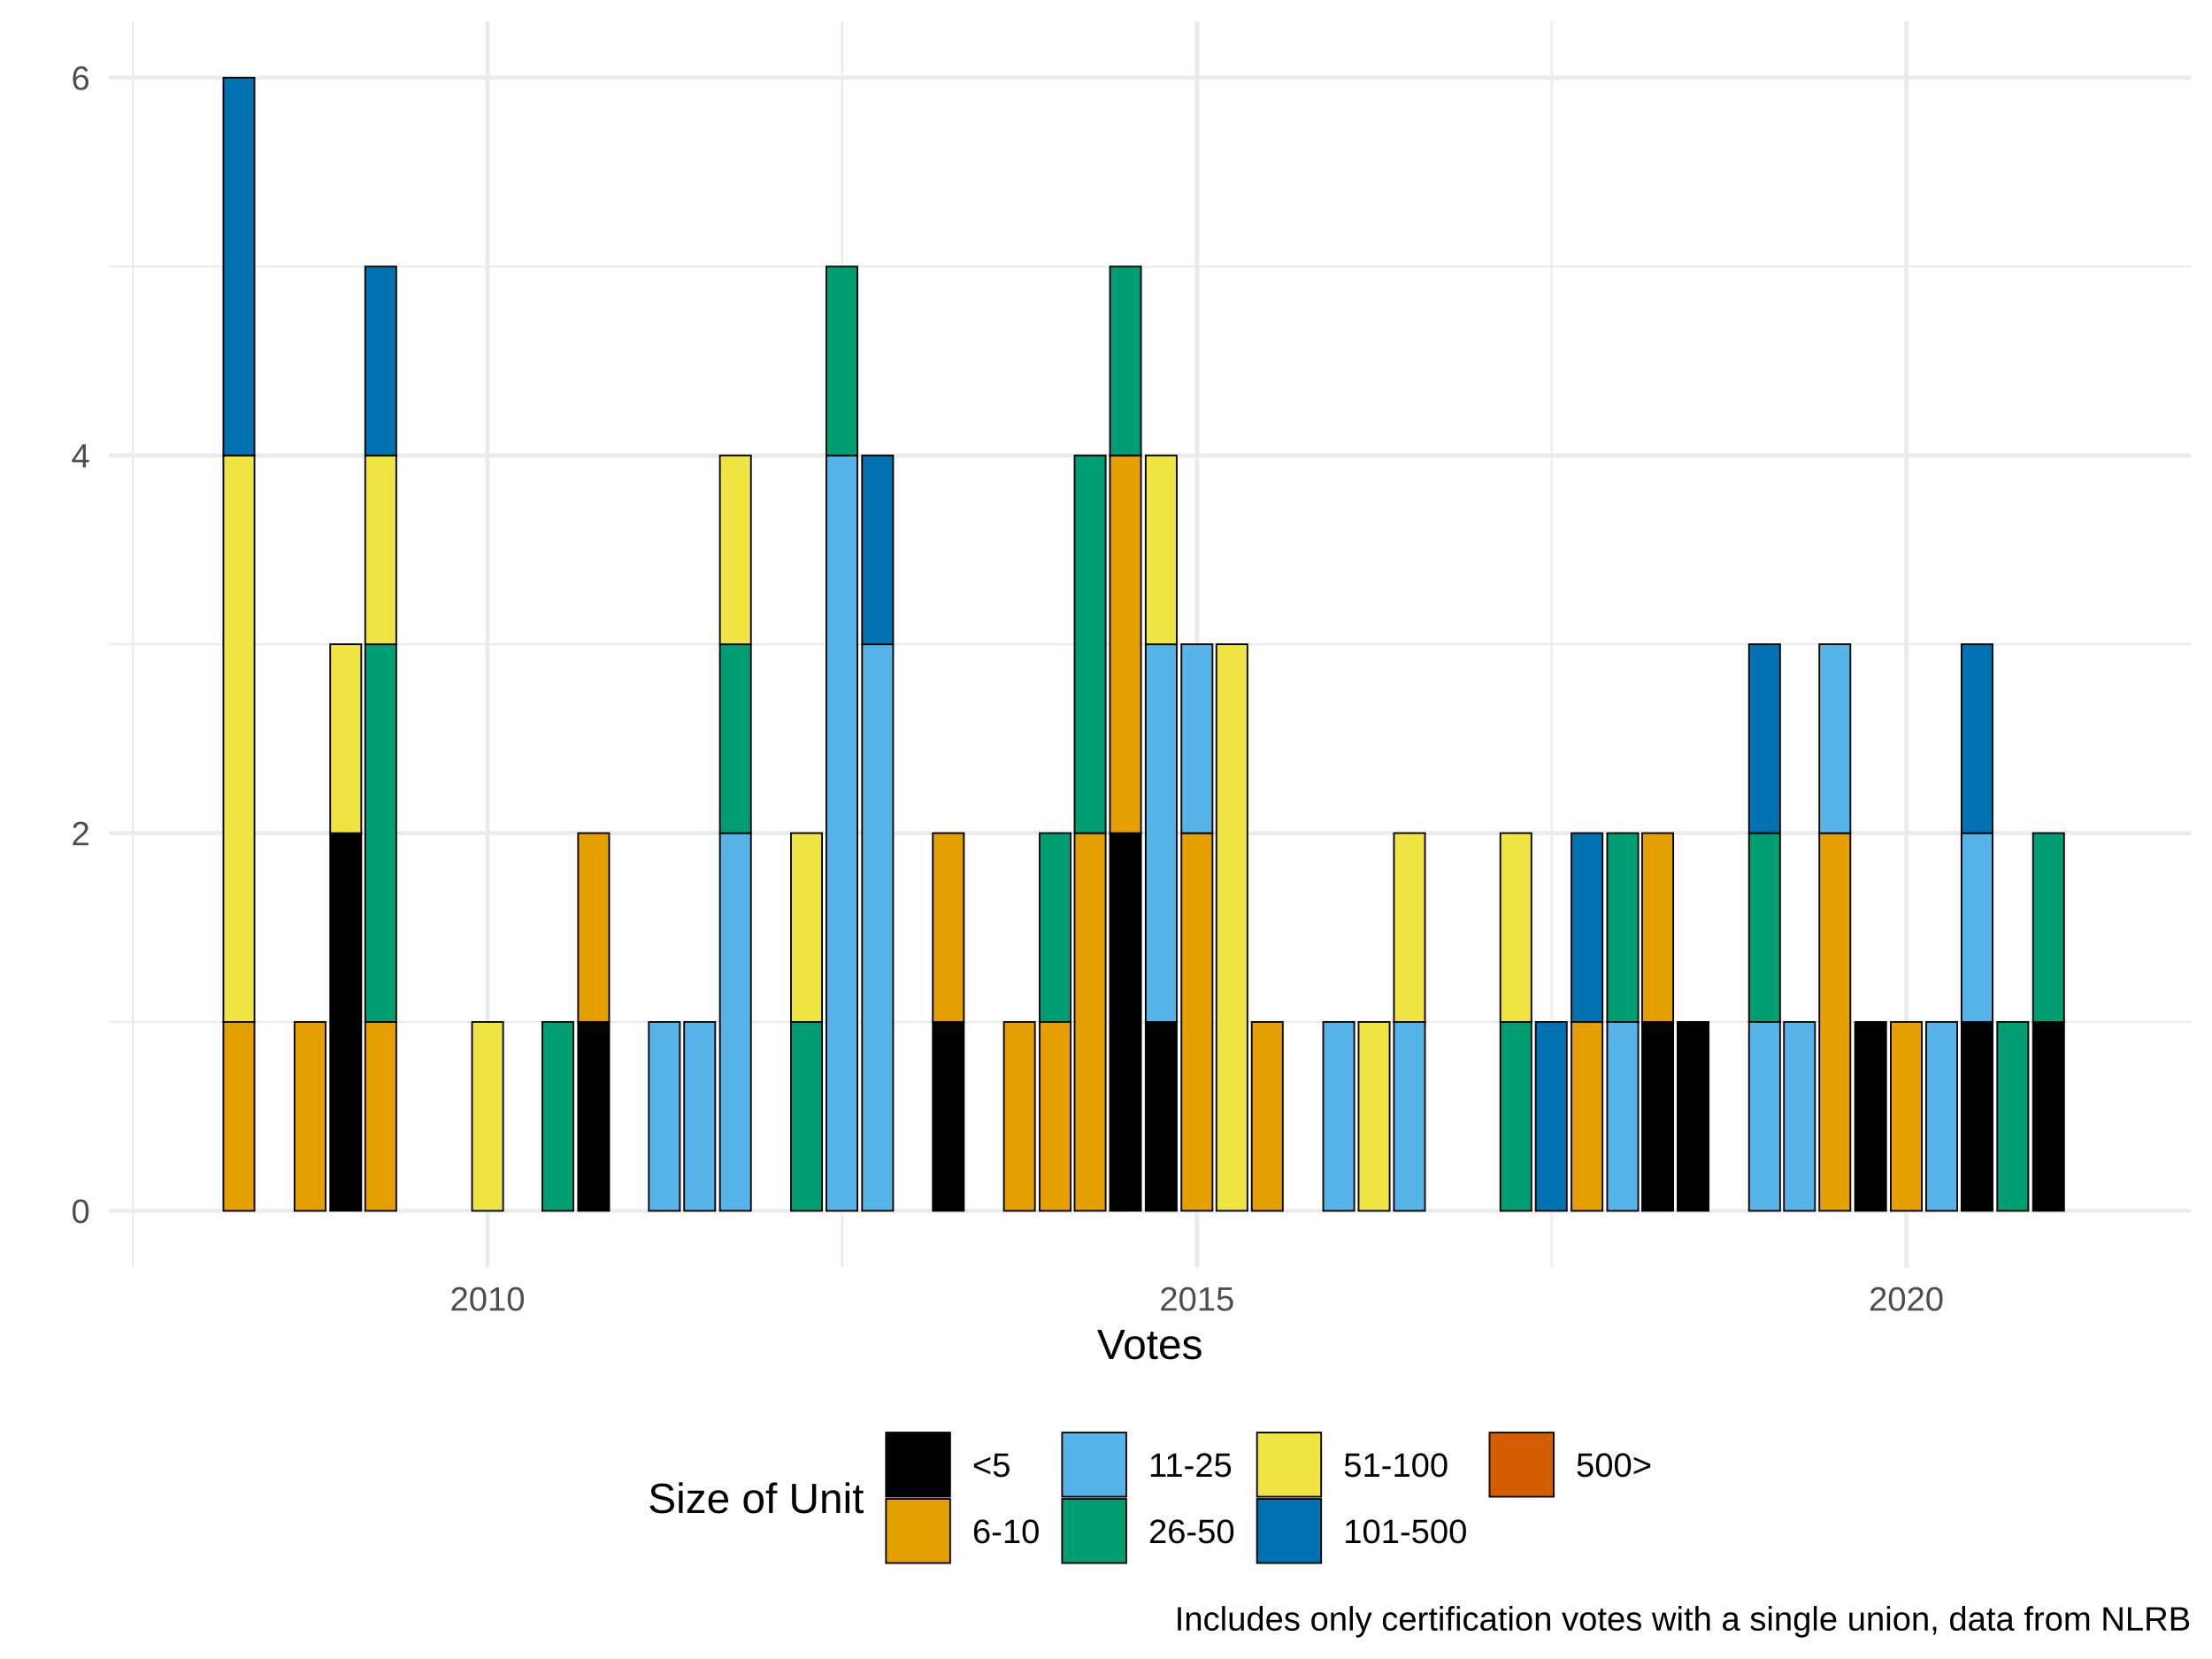
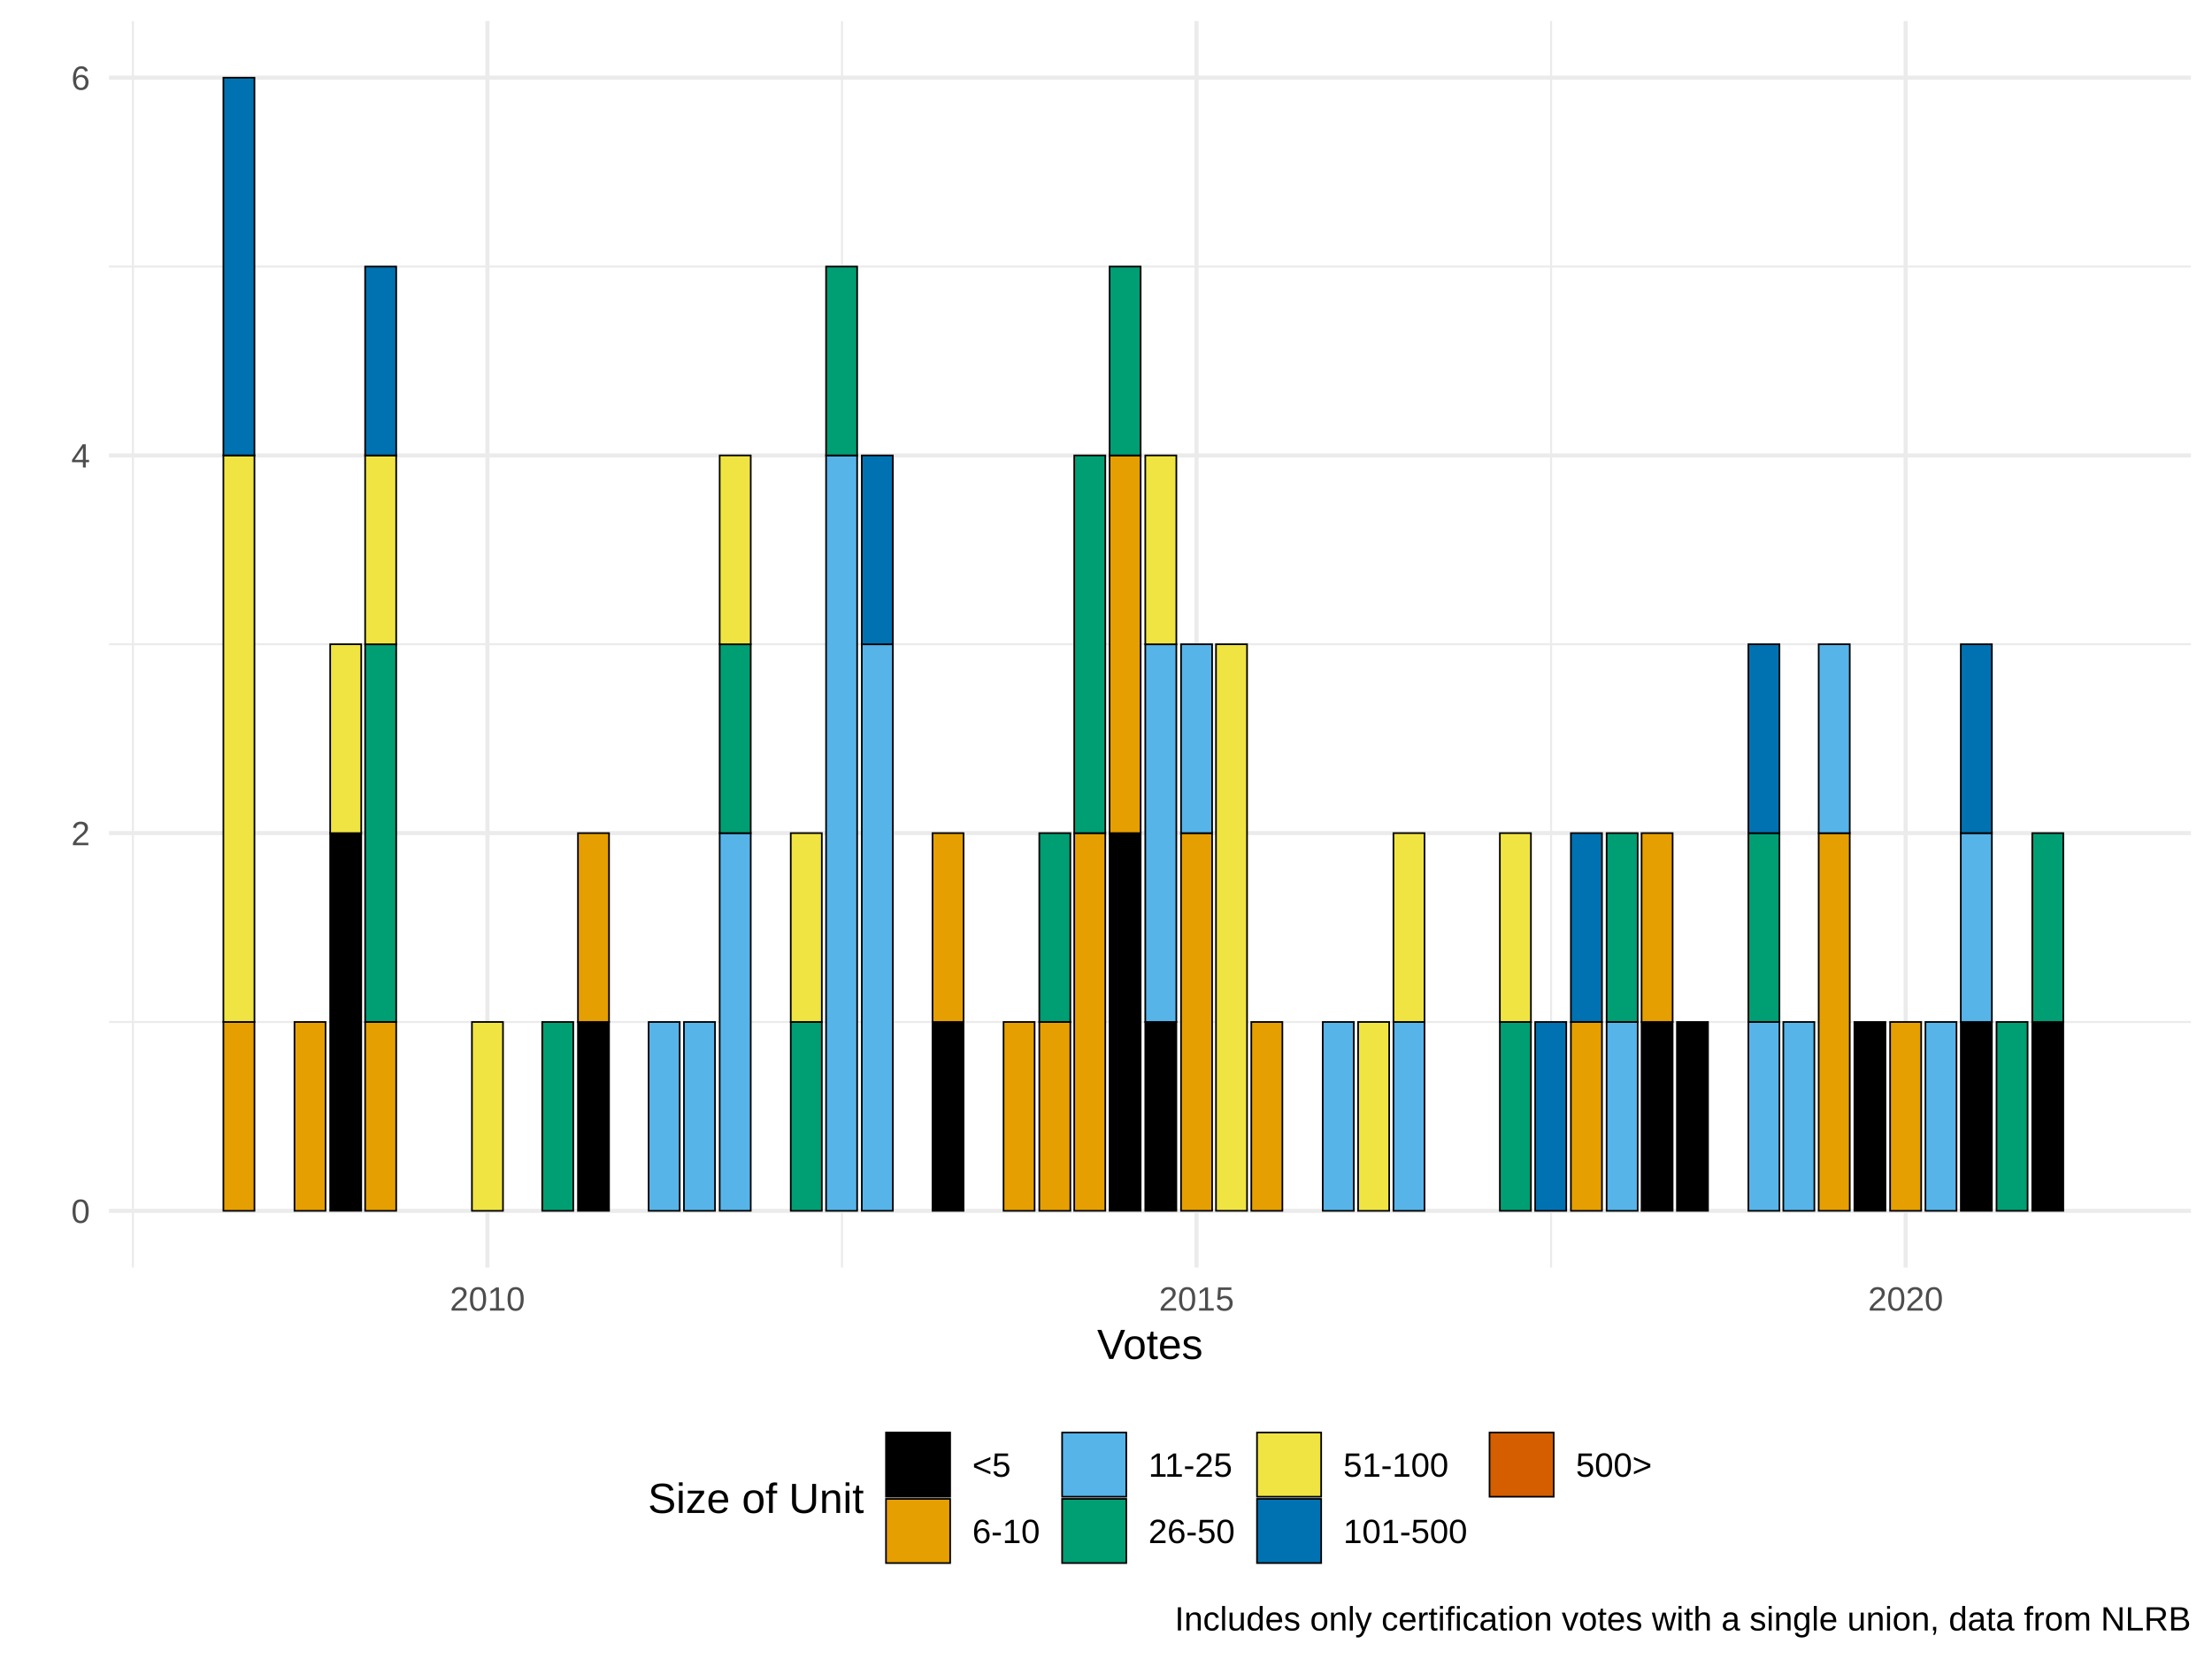
<svg xmlns="http://www.w3.org/2000/svg" class="svglite" width="576.00pt" height="432.00pt" viewBox="0 0 576.00 432.00">
  <defs>
    <style type="text/css">
    .svglite line, .svglite polyline, .svglite polygon, .svglite path, .svglite rect, .svglite circle {
      fill: none;
      stroke: #000000;
      stroke-linecap: round;
      stroke-linejoin: round;
      stroke-miterlimit: 10.00;
    }
  </style>
  </defs>
  <rect width="100%" height="100%" style="stroke: none; fill: #FFFFFF;" />
  <defs>
    <clipPath id="cpMC4wMHw1NzYuMDB8MC4wMHw0MzIuMDA=">
      <rect x="0.00" y="0.00" width="576.00" height="432.00" />
    </clipPath>
  </defs>
  <g clip-path="url(#cpMC4wMHw1NzYuMDB8MC4wMHw0MzIuMDA=)">
</g>
  <defs>
    <clipPath id="cpMjguMzd8NTcwLjUyfDUuNDh8MzMwLjA1">
      <rect x="28.37" y="5.48" width="542.15" height="324.57" />
    </clipPath>
  </defs>
  <g clip-path="url(#cpMjguMzd8NTcwLjUyfDUuNDh8MzMwLjA1)">
    <polyline points="28.37,266.12 570.52,266.12 " style="stroke-width: 0.53; stroke: #EBEBEB; stroke-linecap: butt;" />
    <polyline points="28.37,167.76 570.52,167.76 " style="stroke-width: 0.53; stroke: #EBEBEB; stroke-linecap: butt;" />
    <polyline points="28.37,69.41 570.52,69.41 " style="stroke-width: 0.53; stroke: #EBEBEB; stroke-linecap: butt;" />
-     <polyline points="34.60,330.05 34.60,5.48 " style="stroke-width: 0.53; stroke: #EBEBEB; stroke-linecap: butt;" />
-     <polyline points="219.33,330.05 219.33,5.48 " style="stroke-width: 0.53; stroke: #EBEBEB; stroke-linecap: butt;" />
-     <polyline points="404.05,330.05 404.05,5.48 " style="stroke-width: 0.53; stroke: #EBEBEB; stroke-linecap: butt;" />
+     <polyline points="34.61,330.05 34.61,5.48 " style="stroke-width: 0.53; stroke: #EBEBEB; stroke-linecap: butt;" />
+     <polyline points="219.26,330.05 219.26,5.48 " style="stroke-width: 0.53; stroke: #EBEBEB; stroke-linecap: butt;" />
+     <polyline points="403.90,330.05 403.90,5.48 " style="stroke-width: 0.53; stroke: #EBEBEB; stroke-linecap: butt;" />
    <polyline points="28.37,315.30 570.52,315.30 " style="stroke-width: 1.07; stroke: #EBEBEB; stroke-linecap: butt;" />
    <polyline points="28.37,216.94 570.52,216.94 " style="stroke-width: 1.07; stroke: #EBEBEB; stroke-linecap: butt;" />
    <polyline points="28.37,118.59 570.52,118.59 " style="stroke-width: 1.07; stroke: #EBEBEB; stroke-linecap: butt;" />
    <polyline points="28.37,20.23 570.52,20.23 " style="stroke-width: 1.07; stroke: #EBEBEB; stroke-linecap: butt;" />
-     <polyline points="126.96,330.05 126.96,5.48 " style="stroke-width: 1.07; stroke: #EBEBEB; stroke-linecap: butt;" />
-     <polyline points="311.69,330.05 311.69,5.48 " style="stroke-width: 1.07; stroke: #EBEBEB; stroke-linecap: butt;" />
-     <polyline points="496.41,330.05 496.41,5.48 " style="stroke-width: 1.07; stroke: #EBEBEB; stroke-linecap: butt;" />
-     <rect x="85.99" y="216.94" width="8.09" height="98.35" style="stroke-width: 0.43; stroke-linecap: square; stroke-linejoin: miter; fill: #000000;" />
-     <rect x="150.54" y="266.12" width="8.09" height="49.18" style="stroke-width: 0.43; stroke-linecap: square; stroke-linejoin: miter; fill: #000000;" />
-     <rect x="242.90" y="266.12" width="8.09" height="49.18" style="stroke-width: 0.43; stroke-linecap: square; stroke-linejoin: miter; fill: #000000;" />
-     <rect x="289.03" y="216.94" width="8.09" height="98.35" style="stroke-width: 0.43; stroke-linecap: square; stroke-linejoin: miter; fill: #000000;" />
-     <rect x="298.33" y="266.12" width="8.09" height="49.18" style="stroke-width: 0.43; stroke-linecap: square; stroke-linejoin: miter; fill: #000000;" />
-     <rect x="427.62" y="266.12" width="8.09" height="49.18" style="stroke-width: 0.43; stroke-linecap: square; stroke-linejoin: miter; fill: #000000;" />
-     <rect x="436.82" y="266.12" width="8.09" height="49.18" style="stroke-width: 0.43; stroke-linecap: square; stroke-linejoin: miter; fill: #000000;" />
-     <rect x="483.06" y="266.12" width="8.09" height="49.18" style="stroke-width: 0.43; stroke-linecap: square; stroke-linejoin: miter; fill: #000000;" />
-     <rect x="510.77" y="266.12" width="8.09" height="49.18" style="stroke-width: 0.43; stroke-linecap: square; stroke-linejoin: miter; fill: #000000;" />
-     <rect x="529.39" y="266.12" width="8.09" height="49.18" style="stroke-width: 0.43; stroke-linecap: square; stroke-linejoin: miter; fill: #000000;" />
+     <polyline points="126.93,330.05 126.93,5.48 " style="stroke-width: 1.07; stroke: #EBEBEB; stroke-linecap: butt;" />
+     <polyline points="311.58,330.05 311.58,5.48 " style="stroke-width: 1.07; stroke: #EBEBEB; stroke-linecap: butt;" />
+     <polyline points="496.23,330.05 496.23,5.48 " style="stroke-width: 1.07; stroke: #EBEBEB; stroke-linecap: butt;" />
+     <rect x="85.98" y="216.94" width="8.09" height="98.35" style="stroke-width: 0.43; stroke-linecap: square; stroke-linejoin: miter; fill: #000000;" />
+     <rect x="150.50" y="266.12" width="8.09" height="49.18" style="stroke-width: 0.43; stroke-linecap: square; stroke-linejoin: miter; fill: #000000;" />
+     <rect x="242.82" y="266.12" width="8.09" height="49.18" style="stroke-width: 0.43; stroke-linecap: square; stroke-linejoin: miter; fill: #000000;" />
+     <rect x="288.93" y="216.94" width="8.09" height="98.35" style="stroke-width: 0.43; stroke-linecap: square; stroke-linejoin: miter; fill: #000000;" />
+     <rect x="298.23" y="266.12" width="8.09" height="49.18" style="stroke-width: 0.43; stroke-linecap: square; stroke-linejoin: miter; fill: #000000;" />
+     <rect x="427.46" y="266.12" width="8.09" height="49.18" style="stroke-width: 0.43; stroke-linecap: square; stroke-linejoin: miter; fill: #000000;" />
+     <rect x="436.67" y="266.12" width="8.09" height="49.18" style="stroke-width: 0.43; stroke-linecap: square; stroke-linejoin: miter; fill: #000000;" />
+     <rect x="482.88" y="266.12" width="8.09" height="49.18" style="stroke-width: 0.43; stroke-linecap: square; stroke-linejoin: miter; fill: #000000;" />
+     <rect x="510.59" y="266.12" width="8.09" height="49.18" style="stroke-width: 0.43; stroke-linecap: square; stroke-linejoin: miter; fill: #000000;" />
+     <rect x="529.19" y="266.12" width="8.09" height="49.18" style="stroke-width: 0.43; stroke-linecap: square; stroke-linejoin: miter; fill: #000000;" />
    <rect x="58.17" y="266.12" width="8.09" height="49.18" style="stroke-width: 0.43; stroke-linecap: square; stroke-linejoin: miter; fill: #E69F00;" />
-     <rect x="76.69" y="266.12" width="8.09" height="49.18" style="stroke-width: 0.43; stroke-linecap: square; stroke-linejoin: miter; fill: #E69F00;" />
-     <rect x="95.10" y="266.12" width="8.09" height="49.18" style="stroke-width: 0.43; stroke-linecap: square; stroke-linejoin: miter; fill: #E69F00;" />
-     <rect x="150.54" y="216.94" width="8.09" height="49.18" style="stroke-width: 0.43; stroke-linecap: square; stroke-linejoin: miter; fill: #E69F00;" />
-     <rect x="242.90" y="216.94" width="8.09" height="49.18" style="stroke-width: 0.43; stroke-linecap: square; stroke-linejoin: miter; fill: #E69F00;" />
-     <rect x="261.41" y="266.12" width="8.09" height="49.18" style="stroke-width: 0.43; stroke-linecap: square; stroke-linejoin: miter; fill: #E69F00;" />
-     <rect x="270.72" y="266.12" width="8.09" height="49.18" style="stroke-width: 0.43; stroke-linecap: square; stroke-linejoin: miter; fill: #E69F00;" />
-     <rect x="279.82" y="216.94" width="8.09" height="98.35" style="stroke-width: 0.43; stroke-linecap: square; stroke-linejoin: miter; fill: #E69F00;" />
-     <rect x="289.03" y="118.59" width="8.09" height="98.35" style="stroke-width: 0.43; stroke-linecap: square; stroke-linejoin: miter; fill: #E69F00;" />
-     <rect x="307.64" y="216.94" width="8.09" height="98.35" style="stroke-width: 0.43; stroke-linecap: square; stroke-linejoin: miter; fill: #E69F00;" />
-     <rect x="325.95" y="266.12" width="8.09" height="49.18" style="stroke-width: 0.43; stroke-linecap: square; stroke-linejoin: miter; fill: #E69F00;" />
-     <rect x="409.21" y="266.12" width="8.09" height="49.18" style="stroke-width: 0.43; stroke-linecap: square; stroke-linejoin: miter; fill: #E69F00;" />
-     <rect x="427.62" y="216.94" width="8.09" height="49.18" style="stroke-width: 0.43; stroke-linecap: square; stroke-linejoin: miter; fill: #E69F00;" />
-     <rect x="473.75" y="216.94" width="8.09" height="98.35" style="stroke-width: 0.43; stroke-linecap: square; stroke-linejoin: miter; fill: #E69F00;" />
-     <rect x="492.36" y="266.12" width="8.09" height="49.18" style="stroke-width: 0.43; stroke-linecap: square; stroke-linejoin: miter; fill: #E69F00;" />
-     <rect x="168.95" y="266.12" width="8.09" height="49.18" style="stroke-width: 0.43; stroke-linecap: square; stroke-linejoin: miter; fill: #56B4E9;" />
-     <rect x="178.15" y="266.12" width="8.09" height="49.18" style="stroke-width: 0.43; stroke-linecap: square; stroke-linejoin: miter; fill: #56B4E9;" />
-     <rect x="187.46" y="216.94" width="8.09" height="98.35" style="stroke-width: 0.43; stroke-linecap: square; stroke-linejoin: miter; fill: #56B4E9;" />
-     <rect x="215.18" y="118.59" width="8.09" height="196.71" style="stroke-width: 0.43; stroke-linecap: square; stroke-linejoin: miter; fill: #56B4E9;" />
-     <rect x="224.48" y="167.76" width="8.09" height="147.53" style="stroke-width: 0.43; stroke-linecap: square; stroke-linejoin: miter; fill: #56B4E9;" />
-     <rect x="298.33" y="167.76" width="8.09" height="98.35" style="stroke-width: 0.43; stroke-linecap: square; stroke-linejoin: miter; fill: #56B4E9;" />
-     <rect x="307.64" y="167.76" width="8.09" height="49.18" style="stroke-width: 0.43; stroke-linecap: square; stroke-linejoin: miter; fill: #56B4E9;" />
-     <rect x="344.56" y="266.12" width="8.09" height="49.18" style="stroke-width: 0.43; stroke-linecap: square; stroke-linejoin: miter; fill: #56B4E9;" />
-     <rect x="362.98" y="266.12" width="8.09" height="49.18" style="stroke-width: 0.43; stroke-linecap: square; stroke-linejoin: miter; fill: #56B4E9;" />
-     <rect x="418.51" y="266.12" width="8.09" height="49.18" style="stroke-width: 0.43; stroke-linecap: square; stroke-linejoin: miter; fill: #56B4E9;" />
-     <rect x="455.44" y="266.12" width="8.09" height="49.18" style="stroke-width: 0.43; stroke-linecap: square; stroke-linejoin: miter; fill: #56B4E9;" />
-     <rect x="464.54" y="266.12" width="8.09" height="49.18" style="stroke-width: 0.43; stroke-linecap: square; stroke-linejoin: miter; fill: #56B4E9;" />
-     <rect x="473.75" y="167.76" width="8.09" height="49.18" style="stroke-width: 0.43; stroke-linecap: square; stroke-linejoin: miter; fill: #56B4E9;" />
-     <rect x="501.57" y="266.12" width="8.09" height="49.18" style="stroke-width: 0.43; stroke-linecap: square; stroke-linejoin: miter; fill: #56B4E9;" />
-     <rect x="510.77" y="216.94" width="8.09" height="49.18" style="stroke-width: 0.43; stroke-linecap: square; stroke-linejoin: miter; fill: #56B4E9;" />
-     <rect x="95.10" y="167.76" width="8.09" height="98.35" style="stroke-width: 0.43; stroke-linecap: square; stroke-linejoin: miter; fill: #009E73;" />
-     <rect x="141.23" y="266.12" width="8.09" height="49.18" style="stroke-width: 0.43; stroke-linecap: square; stroke-linejoin: miter; fill: #009E73;" />
-     <rect x="187.46" y="167.76" width="8.09" height="49.18" style="stroke-width: 0.43; stroke-linecap: square; stroke-linejoin: miter; fill: #009E73;" />
-     <rect x="205.97" y="266.12" width="8.09" height="49.18" style="stroke-width: 0.43; stroke-linecap: square; stroke-linejoin: miter; fill: #009E73;" />
-     <rect x="215.18" y="69.41" width="8.09" height="49.18" style="stroke-width: 0.43; stroke-linecap: square; stroke-linejoin: miter; fill: #009E73;" />
-     <rect x="270.72" y="216.94" width="8.09" height="49.18" style="stroke-width: 0.43; stroke-linecap: square; stroke-linejoin: miter; fill: #009E73;" />
-     <rect x="279.82" y="118.59" width="8.09" height="98.35" style="stroke-width: 0.43; stroke-linecap: square; stroke-linejoin: miter; fill: #009E73;" />
-     <rect x="289.03" y="69.41" width="8.09" height="49.18" style="stroke-width: 0.43; stroke-linecap: square; stroke-linejoin: miter; fill: #009E73;" />
-     <rect x="390.69" y="266.12" width="8.09" height="49.18" style="stroke-width: 0.43; stroke-linecap: square; stroke-linejoin: miter; fill: #009E73;" />
-     <rect x="418.51" y="216.94" width="8.09" height="49.18" style="stroke-width: 0.43; stroke-linecap: square; stroke-linejoin: miter; fill: #009E73;" />
-     <rect x="455.44" y="216.94" width="8.09" height="49.18" style="stroke-width: 0.43; stroke-linecap: square; stroke-linejoin: miter; fill: #009E73;" />
-     <rect x="520.08" y="266.12" width="8.09" height="49.18" style="stroke-width: 0.43; stroke-linecap: square; stroke-linejoin: miter; fill: #009E73;" />
-     <rect x="529.39" y="216.94" width="8.09" height="49.18" style="stroke-width: 0.43; stroke-linecap: square; stroke-linejoin: miter; fill: #009E73;" />
+     <rect x="76.68" y="266.12" width="8.09" height="49.18" style="stroke-width: 0.43; stroke-linecap: square; stroke-linejoin: miter; fill: #E69F00;" />
+     <rect x="95.08" y="266.12" width="8.09" height="49.18" style="stroke-width: 0.43; stroke-linecap: square; stroke-linejoin: miter; fill: #E69F00;" />
+     <rect x="150.50" y="216.94" width="8.09" height="49.18" style="stroke-width: 0.43; stroke-linecap: square; stroke-linejoin: miter; fill: #E69F00;" />
+     <rect x="242.82" y="216.94" width="8.09" height="49.18" style="stroke-width: 0.43; stroke-linecap: square; stroke-linejoin: miter; fill: #E69F00;" />
+     <rect x="261.32" y="266.12" width="8.09" height="49.18" style="stroke-width: 0.43; stroke-linecap: square; stroke-linejoin: miter; fill: #E69F00;" />
+     <rect x="270.63" y="266.12" width="8.09" height="49.18" style="stroke-width: 0.43; stroke-linecap: square; stroke-linejoin: miter; fill: #E69F00;" />
+     <rect x="279.73" y="216.94" width="8.09" height="98.35" style="stroke-width: 0.43; stroke-linecap: square; stroke-linejoin: miter; fill: #E69F00;" />
+     <rect x="288.93" y="118.59" width="8.09" height="98.35" style="stroke-width: 0.43; stroke-linecap: square; stroke-linejoin: miter; fill: #E69F00;" />
+     <rect x="307.54" y="216.94" width="8.09" height="98.35" style="stroke-width: 0.43; stroke-linecap: square; stroke-linejoin: miter; fill: #E69F00;" />
+     <rect x="325.84" y="266.12" width="8.09" height="49.18" style="stroke-width: 0.43; stroke-linecap: square; stroke-linejoin: miter; fill: #E69F00;" />
+     <rect x="409.06" y="266.12" width="8.09" height="49.18" style="stroke-width: 0.43; stroke-linecap: square; stroke-linejoin: miter; fill: #E69F00;" />
+     <rect x="427.46" y="216.94" width="8.09" height="49.18" style="stroke-width: 0.43; stroke-linecap: square; stroke-linejoin: miter; fill: #E69F00;" />
+     <rect x="473.58" y="216.94" width="8.09" height="98.35" style="stroke-width: 0.43; stroke-linecap: square; stroke-linejoin: miter; fill: #E69F00;" />
+     <rect x="492.18" y="266.12" width="8.09" height="49.18" style="stroke-width: 0.43; stroke-linecap: square; stroke-linejoin: miter; fill: #E69F00;" />
+     <rect x="168.90" y="266.12" width="8.09" height="49.18" style="stroke-width: 0.43; stroke-linecap: square; stroke-linejoin: miter; fill: #56B4E9;" />
+     <rect x="178.10" y="266.12" width="8.09" height="49.18" style="stroke-width: 0.43; stroke-linecap: square; stroke-linejoin: miter; fill: #56B4E9;" />
+     <rect x="187.40" y="216.94" width="8.09" height="98.35" style="stroke-width: 0.43; stroke-linecap: square; stroke-linejoin: miter; fill: #56B4E9;" />
+     <rect x="215.11" y="118.59" width="8.09" height="196.71" style="stroke-width: 0.43; stroke-linecap: square; stroke-linejoin: miter; fill: #56B4E9;" />
+     <rect x="224.41" y="167.76" width="8.09" height="147.53" style="stroke-width: 0.43; stroke-linecap: square; stroke-linejoin: miter; fill: #56B4E9;" />
+     <rect x="298.23" y="167.76" width="8.09" height="98.35" style="stroke-width: 0.43; stroke-linecap: square; stroke-linejoin: miter; fill: #56B4E9;" />
+     <rect x="307.54" y="167.76" width="8.09" height="49.18" style="stroke-width: 0.43; stroke-linecap: square; stroke-linejoin: miter; fill: #56B4E9;" />
+     <rect x="344.44" y="266.12" width="8.09" height="49.18" style="stroke-width: 0.43; stroke-linecap: square; stroke-linejoin: miter; fill: #56B4E9;" />
+     <rect x="362.85" y="266.12" width="8.09" height="49.18" style="stroke-width: 0.43; stroke-linecap: square; stroke-linejoin: miter; fill: #56B4E9;" />
+     <rect x="418.36" y="266.12" width="8.09" height="49.18" style="stroke-width: 0.43; stroke-linecap: square; stroke-linejoin: miter; fill: #56B4E9;" />
+     <rect x="455.27" y="266.12" width="8.09" height="49.18" style="stroke-width: 0.43; stroke-linecap: square; stroke-linejoin: miter; fill: #56B4E9;" />
+     <rect x="464.37" y="266.12" width="8.09" height="49.18" style="stroke-width: 0.43; stroke-linecap: square; stroke-linejoin: miter; fill: #56B4E9;" />
+     <rect x="473.58" y="167.76" width="8.09" height="49.18" style="stroke-width: 0.43; stroke-linecap: square; stroke-linejoin: miter; fill: #56B4E9;" />
+     <rect x="501.38" y="266.12" width="8.09" height="49.18" style="stroke-width: 0.43; stroke-linecap: square; stroke-linejoin: miter; fill: #56B4E9;" />
+     <rect x="510.59" y="216.94" width="8.09" height="49.18" style="stroke-width: 0.43; stroke-linecap: square; stroke-linejoin: miter; fill: #56B4E9;" />
+     <rect x="95.08" y="167.76" width="8.09" height="98.35" style="stroke-width: 0.43; stroke-linecap: square; stroke-linejoin: miter; fill: #009E73;" />
+     <rect x="141.19" y="266.12" width="8.09" height="49.18" style="stroke-width: 0.43; stroke-linecap: square; stroke-linejoin: miter; fill: #009E73;" />
+     <rect x="187.40" y="167.76" width="8.09" height="49.18" style="stroke-width: 0.43; stroke-linecap: square; stroke-linejoin: miter; fill: #009E73;" />
+     <rect x="205.91" y="266.12" width="8.09" height="49.18" style="stroke-width: 0.43; stroke-linecap: square; stroke-linejoin: miter; fill: #009E73;" />
+     <rect x="215.11" y="69.41" width="8.09" height="49.18" style="stroke-width: 0.43; stroke-linecap: square; stroke-linejoin: miter; fill: #009E73;" />
+     <rect x="270.63" y="216.94" width="8.09" height="49.18" style="stroke-width: 0.43; stroke-linecap: square; stroke-linejoin: miter; fill: #009E73;" />
+     <rect x="279.73" y="118.59" width="8.09" height="98.35" style="stroke-width: 0.43; stroke-linecap: square; stroke-linejoin: miter; fill: #009E73;" />
+     <rect x="288.93" y="69.41" width="8.09" height="49.18" style="stroke-width: 0.43; stroke-linecap: square; stroke-linejoin: miter; fill: #009E73;" />
+     <rect x="390.56" y="266.12" width="8.09" height="49.18" style="stroke-width: 0.43; stroke-linecap: square; stroke-linejoin: miter; fill: #009E73;" />
+     <rect x="418.36" y="216.94" width="8.09" height="49.18" style="stroke-width: 0.43; stroke-linecap: square; stroke-linejoin: miter; fill: #009E73;" />
+     <rect x="455.27" y="216.94" width="8.09" height="49.18" style="stroke-width: 0.43; stroke-linecap: square; stroke-linejoin: miter; fill: #009E73;" />
+     <rect x="519.89" y="266.12" width="8.09" height="49.18" style="stroke-width: 0.43; stroke-linecap: square; stroke-linejoin: miter; fill: #009E73;" />
+     <rect x="529.19" y="216.94" width="8.09" height="49.18" style="stroke-width: 0.43; stroke-linecap: square; stroke-linejoin: miter; fill: #009E73;" />
    <rect x="58.17" y="118.59" width="8.09" height="147.53" style="stroke-width: 0.43; stroke-linecap: square; stroke-linejoin: miter; fill: #F0E442;" />
-     <rect x="85.99" y="167.76" width="8.09" height="49.18" style="stroke-width: 0.43; stroke-linecap: square; stroke-linejoin: miter; fill: #F0E442;" />
-     <rect x="95.10" y="118.59" width="8.09" height="49.18" style="stroke-width: 0.43; stroke-linecap: square; stroke-linejoin: miter; fill: #F0E442;" />
-     <rect x="122.92" y="266.12" width="8.09" height="49.18" style="stroke-width: 0.43; stroke-linecap: square; stroke-linejoin: miter; fill: #F0E442;" />
-     <rect x="187.46" y="118.59" width="8.09" height="49.18" style="stroke-width: 0.43; stroke-linecap: square; stroke-linejoin: miter; fill: #F0E442;" />
-     <rect x="205.97" y="216.94" width="8.09" height="49.18" style="stroke-width: 0.43; stroke-linecap: square; stroke-linejoin: miter; fill: #F0E442;" />
-     <rect x="298.33" y="118.59" width="8.09" height="49.18" style="stroke-width: 0.43; stroke-linecap: square; stroke-linejoin: miter; fill: #F0E442;" />
-     <rect x="316.74" y="167.76" width="8.09" height="147.53" style="stroke-width: 0.43; stroke-linecap: square; stroke-linejoin: miter; fill: #F0E442;" />
-     <rect x="353.77" y="266.12" width="8.09" height="49.18" style="stroke-width: 0.43; stroke-linecap: square; stroke-linejoin: miter; fill: #F0E442;" />
-     <rect x="362.98" y="216.94" width="8.09" height="49.18" style="stroke-width: 0.43; stroke-linecap: square; stroke-linejoin: miter; fill: #F0E442;" />
-     <rect x="390.69" y="216.94" width="8.09" height="49.18" style="stroke-width: 0.43; stroke-linecap: square; stroke-linejoin: miter; fill: #F0E442;" />
+     <rect x="85.98" y="167.76" width="8.09" height="49.18" style="stroke-width: 0.43; stroke-linecap: square; stroke-linejoin: miter; fill: #F0E442;" />
+     <rect x="95.08" y="118.59" width="8.09" height="49.18" style="stroke-width: 0.43; stroke-linecap: square; stroke-linejoin: miter; fill: #F0E442;" />
+     <rect x="122.89" y="266.12" width="8.09" height="49.18" style="stroke-width: 0.43; stroke-linecap: square; stroke-linejoin: miter; fill: #F0E442;" />
+     <rect x="187.40" y="118.59" width="8.09" height="49.18" style="stroke-width: 0.43; stroke-linecap: square; stroke-linejoin: miter; fill: #F0E442;" />
+     <rect x="205.91" y="216.94" width="8.09" height="49.18" style="stroke-width: 0.43; stroke-linecap: square; stroke-linejoin: miter; fill: #F0E442;" />
+     <rect x="298.23" y="118.59" width="8.09" height="49.18" style="stroke-width: 0.43; stroke-linecap: square; stroke-linejoin: miter; fill: #F0E442;" />
+     <rect x="316.64" y="167.76" width="8.09" height="147.53" style="stroke-width: 0.43; stroke-linecap: square; stroke-linejoin: miter; fill: #F0E442;" />
+     <rect x="353.65" y="266.12" width="8.09" height="49.18" style="stroke-width: 0.43; stroke-linecap: square; stroke-linejoin: miter; fill: #F0E442;" />
+     <rect x="362.85" y="216.94" width="8.09" height="49.18" style="stroke-width: 0.43; stroke-linecap: square; stroke-linejoin: miter; fill: #F0E442;" />
+     <rect x="390.56" y="216.94" width="8.09" height="49.18" style="stroke-width: 0.43; stroke-linecap: square; stroke-linejoin: miter; fill: #F0E442;" />
    <rect x="58.17" y="20.23" width="8.09" height="98.35" style="stroke-width: 0.43; stroke-linecap: square; stroke-linejoin: miter; fill: #0072B2;" />
-     <rect x="95.10" y="69.41" width="8.09" height="49.18" style="stroke-width: 0.43; stroke-linecap: square; stroke-linejoin: miter; fill: #0072B2;" />
-     <rect x="224.48" y="118.59" width="8.09" height="49.18" style="stroke-width: 0.43; stroke-linecap: square; stroke-linejoin: miter; fill: #0072B2;" />
-     <rect x="399.90" y="266.12" width="8.09" height="49.18" style="stroke-width: 0.43; stroke-linecap: square; stroke-linejoin: miter; fill: #0072B2;" />
-     <rect x="409.21" y="216.94" width="8.09" height="49.18" style="stroke-width: 0.43; stroke-linecap: square; stroke-linejoin: miter; fill: #0072B2;" />
-     <rect x="455.44" y="167.76" width="8.09" height="49.18" style="stroke-width: 0.43; stroke-linecap: square; stroke-linejoin: miter; fill: #0072B2;" />
-     <rect x="510.77" y="167.76" width="8.09" height="49.18" style="stroke-width: 0.43; stroke-linecap: square; stroke-linejoin: miter; fill: #0072B2;" />
+     <rect x="95.08" y="69.41" width="8.09" height="49.18" style="stroke-width: 0.43; stroke-linecap: square; stroke-linejoin: miter; fill: #0072B2;" />
+     <rect x="224.41" y="118.59" width="8.09" height="49.18" style="stroke-width: 0.43; stroke-linecap: square; stroke-linejoin: miter; fill: #0072B2;" />
+     <rect x="399.76" y="266.12" width="8.09" height="49.18" style="stroke-width: 0.43; stroke-linecap: square; stroke-linejoin: miter; fill: #0072B2;" />
+     <rect x="409.06" y="216.94" width="8.09" height="49.18" style="stroke-width: 0.43; stroke-linecap: square; stroke-linejoin: miter; fill: #0072B2;" />
+     <rect x="455.27" y="167.76" width="8.09" height="49.18" style="stroke-width: 0.43; stroke-linecap: square; stroke-linejoin: miter; fill: #0072B2;" />
+     <rect x="510.59" y="167.76" width="8.09" height="49.18" style="stroke-width: 0.43; stroke-linecap: square; stroke-linejoin: miter; fill: #0072B2;" />
  </g>
  <g clip-path="url(#cpMC4wMHw1NzYuMDB8MC4wMHw0MzIuMDA=)">
    <text x="23.44" y="318.45" text-anchor="end" style="font-size: 8.80px; fill: #4D4D4D; font-family: Arial;" textLength="4.90px" lengthAdjust="spacingAndGlyphs">0</text>
    <text x="23.44" y="220.10" text-anchor="end" style="font-size: 8.80px; fill: #4D4D4D; font-family: Arial;" textLength="4.90px" lengthAdjust="spacingAndGlyphs">2</text>
    <text x="23.44" y="121.74" text-anchor="end" style="font-size: 8.80px; fill: #4D4D4D; font-family: Arial;" textLength="4.90px" lengthAdjust="spacingAndGlyphs">4</text>
    <text x="23.44" y="23.39" text-anchor="end" style="font-size: 8.80px; fill: #4D4D4D; font-family: Arial;" textLength="4.90px" lengthAdjust="spacingAndGlyphs">6</text>
-     <text x="126.96" y="341.29" text-anchor="middle" style="font-size: 8.80px; fill: #4D4D4D; font-family: Arial;" textLength="19.58px" lengthAdjust="spacingAndGlyphs">2010</text>
-     <text x="311.69" y="341.29" text-anchor="middle" style="font-size: 8.80px; fill: #4D4D4D; font-family: Arial;" textLength="19.58px" lengthAdjust="spacingAndGlyphs">2015</text>
-     <text x="496.41" y="341.29" text-anchor="middle" style="font-size: 8.80px; fill: #4D4D4D; font-family: Arial;" textLength="19.58px" lengthAdjust="spacingAndGlyphs">2020</text>
+     <text x="126.93" y="341.29" text-anchor="middle" style="font-size: 8.80px; fill: #4D4D4D; font-family: Arial;" textLength="19.58px" lengthAdjust="spacingAndGlyphs">2010</text>
+     <text x="311.58" y="341.29" text-anchor="middle" style="font-size: 8.80px; fill: #4D4D4D; font-family: Arial;" textLength="19.58px" lengthAdjust="spacingAndGlyphs">2015</text>
+     <text x="496.23" y="341.29" text-anchor="middle" style="font-size: 8.80px; fill: #4D4D4D; font-family: Arial;" textLength="19.58px" lengthAdjust="spacingAndGlyphs">2020</text>
    <text x="299.45" y="353.87" text-anchor="middle" style="font-size: 11.00px; font-family: Arial;" textLength="28.13px" lengthAdjust="spacingAndGlyphs">Votes</text>
    <text x="168.72" y="393.97" style="font-size: 11.00px; font-family: Arial;" textLength="56.23px" lengthAdjust="spacingAndGlyphs">Size of Unit</text>
    <rect x="230.71" y="373.03" width="16.71" height="16.71" style="stroke-width: 0.43; stroke-linecap: square; stroke-linejoin: miter; fill: #000000;" />
    <rect x="230.71" y="390.31" width="16.71" height="16.71" style="stroke-width: 0.43; stroke-linecap: square; stroke-linejoin: miter; fill: #E69F00;" />
    <rect x="276.57" y="373.03" width="16.71" height="16.71" style="stroke-width: 0.43; stroke-linecap: square; stroke-linejoin: miter; fill: #56B4E9;" />
    <rect x="276.57" y="390.31" width="16.71" height="16.71" style="stroke-width: 0.43; stroke-linecap: square; stroke-linejoin: miter; fill: #009E73;" />
    <rect x="327.32" y="373.03" width="16.71" height="16.71" style="stroke-width: 0.43; stroke-linecap: square; stroke-linejoin: miter; fill: #F0E442;" />
    <rect x="327.32" y="390.31" width="16.71" height="16.71" style="stroke-width: 0.43; stroke-linecap: square; stroke-linejoin: miter; fill: #0072B2;" />
    <rect x="387.87" y="373.03" width="16.71" height="16.71" style="stroke-width: 0.43; stroke-linecap: square; stroke-linejoin: miter; fill: #D55E00;" />
    <text x="253.19" y="384.54" style="font-size: 8.80px; font-family: Arial;" textLength="10.04px" lengthAdjust="spacingAndGlyphs">&lt;5</text>
    <text x="253.19" y="401.82" style="font-size: 8.80px; font-family: Arial;" textLength="17.62px" lengthAdjust="spacingAndGlyphs">6-10</text>
    <text x="299.05" y="384.54" style="font-size: 8.80px; font-family: Arial;" textLength="22.51px" lengthAdjust="spacingAndGlyphs">11-25</text>
    <text x="299.05" y="401.82" style="font-size: 8.80px; font-family: Arial;" textLength="22.51px" lengthAdjust="spacingAndGlyphs">26-50</text>
    <text x="349.80" y="384.54" style="font-size: 8.80px; font-family: Arial;" textLength="27.41px" lengthAdjust="spacingAndGlyphs">51-100</text>
    <text x="349.80" y="401.82" style="font-size: 8.80px; font-family: Arial;" textLength="32.31px" lengthAdjust="spacingAndGlyphs">101-500</text>
    <text x="410.35" y="384.54" style="font-size: 8.80px; font-family: Arial;" textLength="19.83px" lengthAdjust="spacingAndGlyphs">500&gt;</text>
    <text x="570.52" y="424.57" text-anchor="end" style="font-size: 8.80px; font-family: Arial;" textLength="264.54px" lengthAdjust="spacingAndGlyphs">Includes only certification votes with a single union, data from NLRB</text>
  </g>
</svg>
